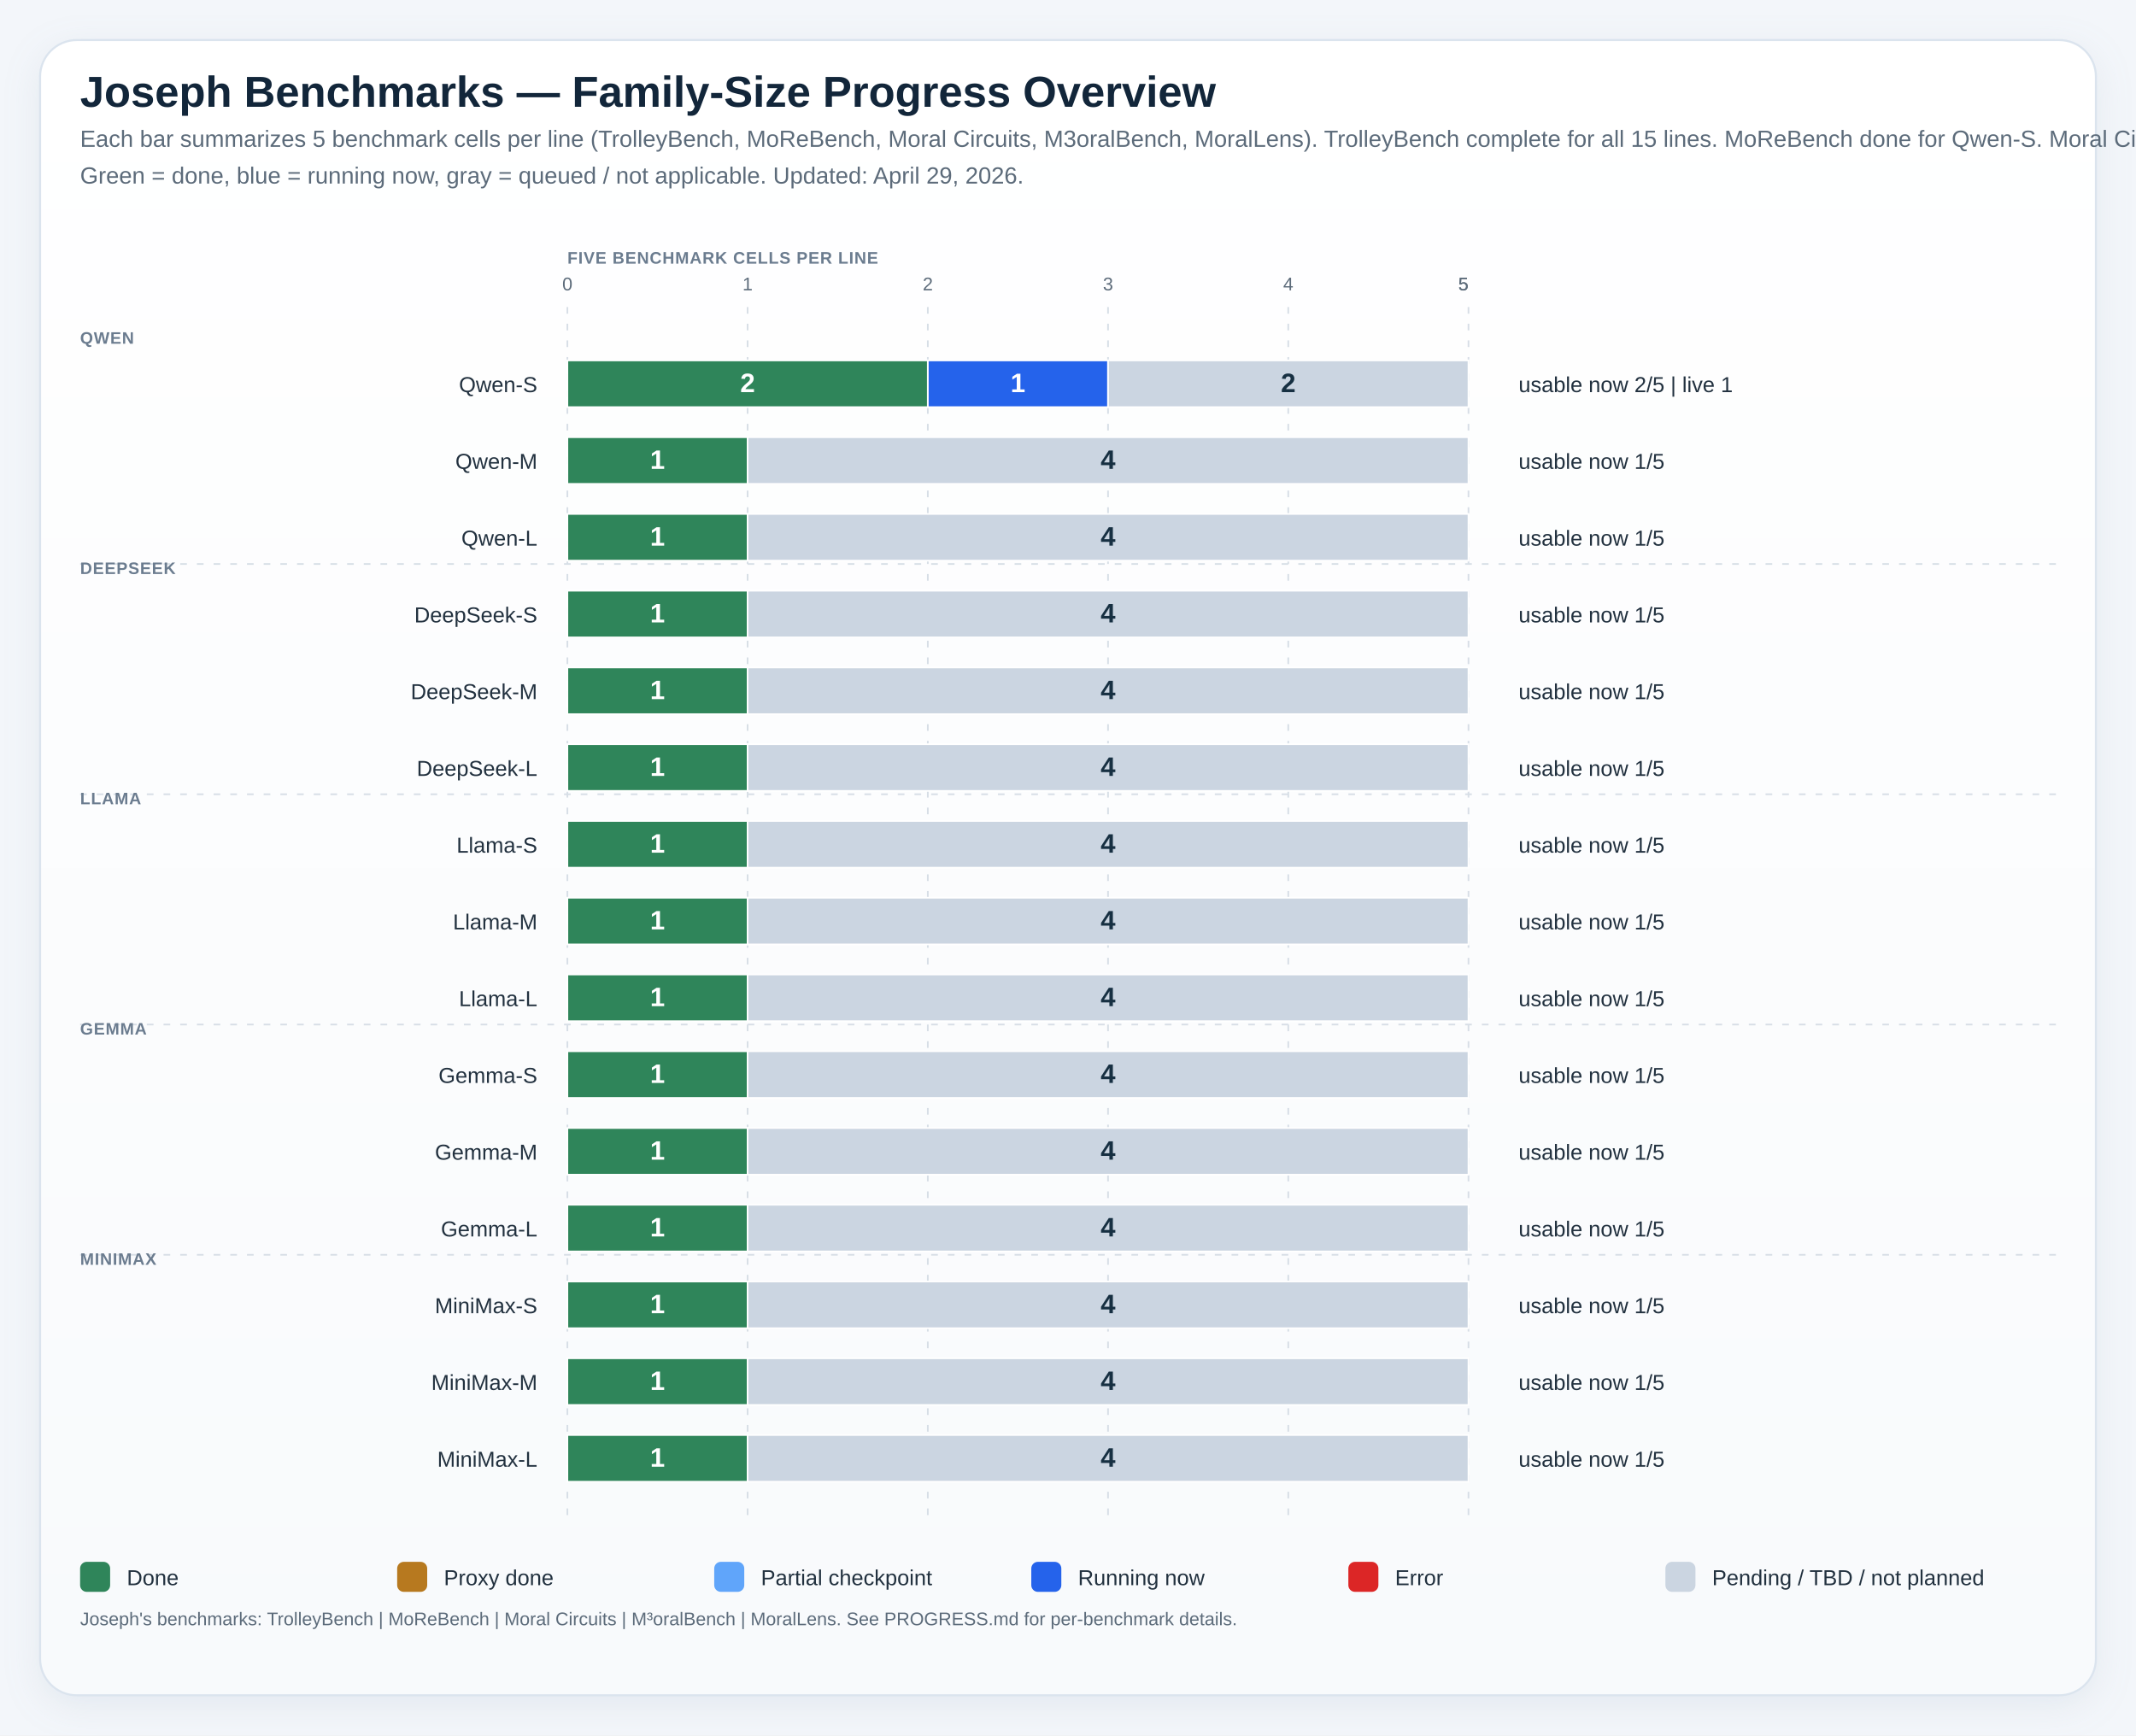
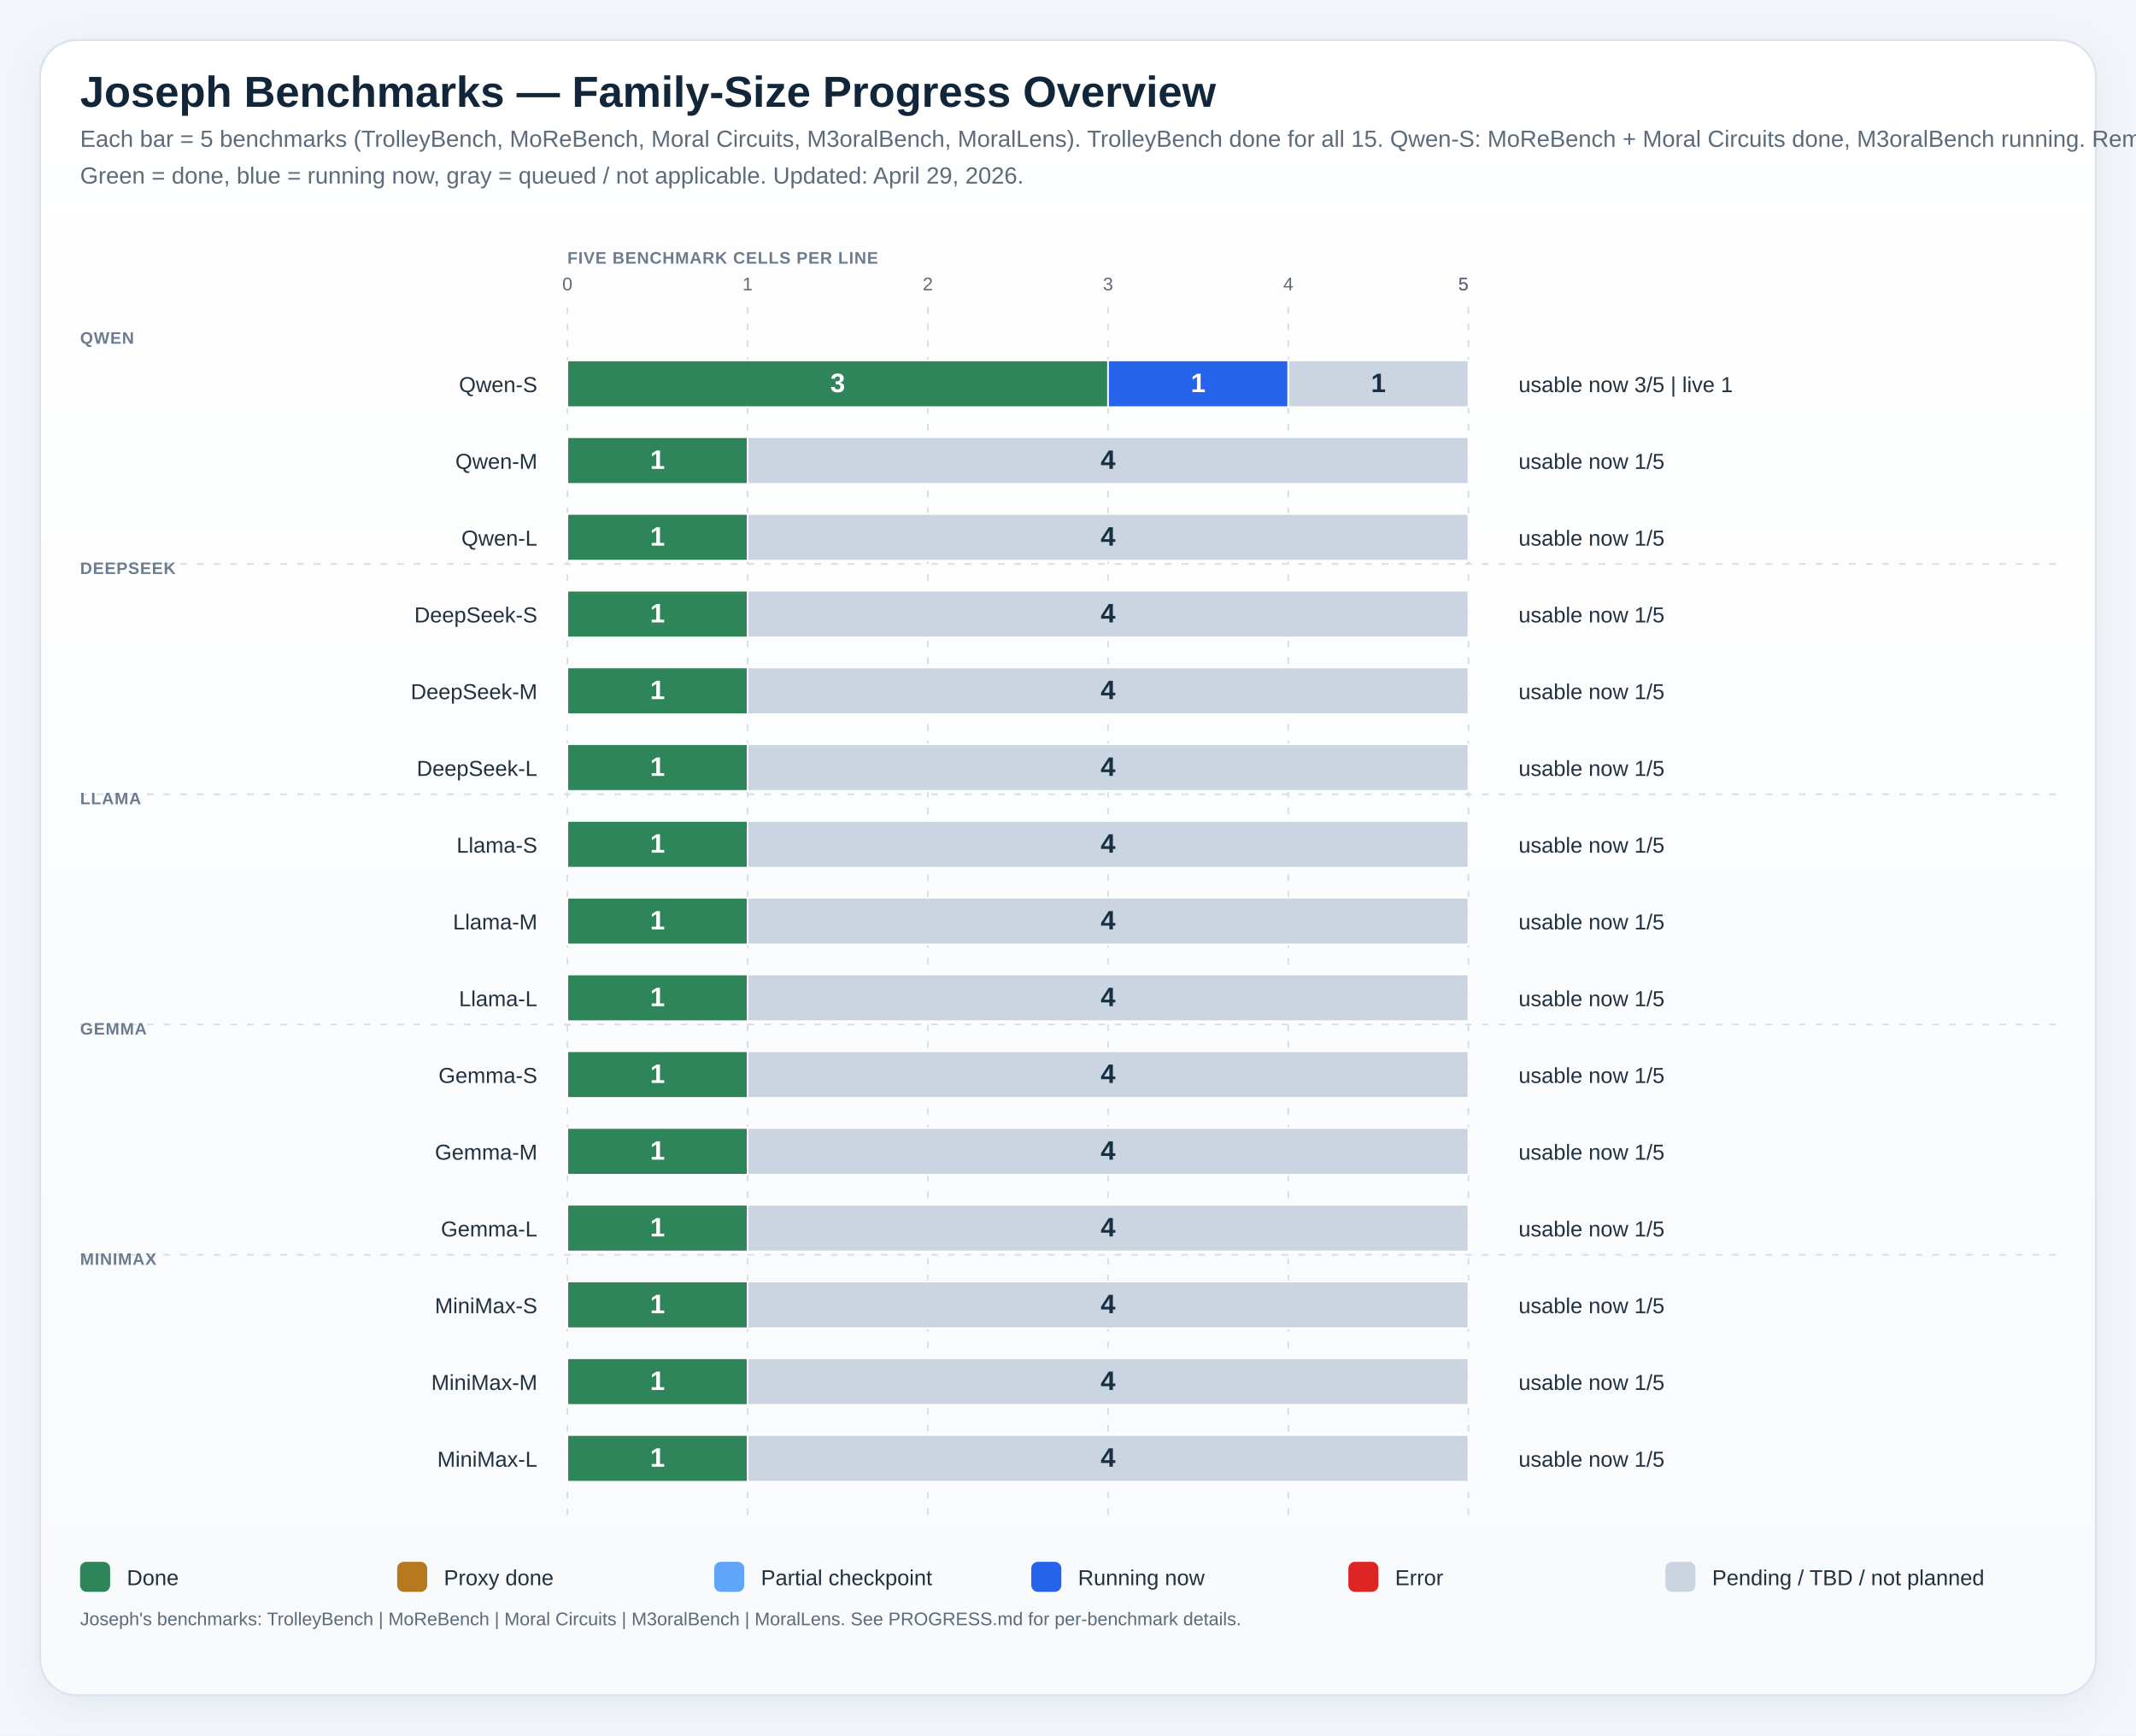
<svg xmlns="http://www.w3.org/2000/svg" width="1280" height="1040" viewBox="0 0 1280 1040" role="img">
  <defs>
    <linearGradient id="panelGradient" x1="0" x2="0" y1="0" y2="1">
      <stop offset="0%" stop-color="#ffffff" />
      <stop offset="100%" stop-color="#f8fafc" />
    </linearGradient>
    <pattern id="diagonalHatch" width="8" height="8" patternUnits="userSpaceOnUse" patternTransform="rotate(45)">
      <line x1="0" y1="0" x2="0" y2="8" stroke="#cdd6e1" stroke-width="3" />
    </pattern>
    <filter id="softShadow" x="-20%" y="-20%" width="140%" height="140%">
      <feDropShadow dx="0" dy="6" stdDeviation="10" flood-color="#9fb0c2" flood-opacity="0.18" />
    </filter>
    <style>
.canvas { fill: #f3f6fa; }
.title { font: 700 26px 'IBM Plex Sans', 'Helvetica Neue', Arial, sans-serif; fill: #12263a; }
.subtitle { font: 400 14px 'IBM Plex Sans', 'Helvetica Neue', Arial, sans-serif; fill: #5c6b7a; }
.axis { font: 600 14px 'IBM Plex Sans', 'Helvetica Neue', Arial, sans-serif; fill: #22313f; }
.label { font: 500 13px 'IBM Plex Sans', 'Helvetica Neue', Arial, sans-serif; fill: #22313f; }
.metric { font: 700 20px 'IBM Plex Sans', 'Helvetica Neue', Arial, sans-serif; fill: #12263a; }
.celltext { font: 700 16px 'IBM Plex Sans', 'Helvetica Neue', Arial, sans-serif; fill: #ffffff; }
.celltext-dark { font: 700 16px 'IBM Plex Sans', 'Helvetica Neue', Arial, sans-serif; fill: #173042; }
.cellsub { font: 500 11px 'IBM Plex Sans', 'Helvetica Neue', Arial, sans-serif; fill: rgba(255,255,255,0.88); }
.cellsub-dark { font: 600 11px 'IBM Plex Sans', 'Helvetica Neue', Arial, sans-serif; fill: #385062; }
.body { font: 500 12px 'IBM Plex Sans', 'Helvetica Neue', Arial, sans-serif; fill: #22313f; }
.small { font: 500 11px 'IBM Plex Sans', 'Helvetica Neue', Arial, sans-serif; fill: #5c6b7a; }
.tiny { font: 600 10px 'IBM Plex Sans', 'Helvetica Neue', Arial, sans-serif; fill: #6b7c8f; letter-spacing: 0.04em; }
.grid { fill: #ffffff; stroke: #d7dee6; stroke-width: 1.25; }
.panel { fill: url(#panelGradient); stroke: #dbe4ee; stroke-width: 1.25; filter: url(#softShadow); }
.subpanel { fill: #ffffff; stroke: #e2e8f0; stroke-width: 1; }
.legend-card { fill: #ffffff; stroke: #dbe4ee; stroke-width: 1; }
.guide { stroke: #d7dee6; stroke-width: 1; stroke-dasharray: 4 6; }
.baseline { stroke: #aab7c6; stroke-width: 1.1; }
.muted-cell { fill: #eef2f7; stroke: #d7dee6; stroke-width: 1; }
.muted-bar { fill: #ecf1f6; stroke: #d7dee6; stroke-width: 1; }
.outline { stroke: rgba(255,255,255,0.9); stroke-width: 1; }
</style>
  </defs>
  <rect x="0" y="0" width="1280" height="1040" class="canvas" />
  <rect x="24" y="24" width="1232" height="992" rx="22" class="panel" />
  <text x="48" y="64" class="title">Joseph Benchmarks — Family-Size Progress Overview</text>
-   <text x="48" y="88" class="subtitle">Each bar summarizes 5 benchmark cells per line (TrolleyBench, MoReBench, Moral Circuits, M3oralBench, MoralLens). TrolleyBench complete for all 15 lines. MoReBench done for Qwen-S. Moral Circuits running for Qwen-S. Remaining benchmarks queued.</text>
+   <text x="48" y="88" class="subtitle">Each bar = 5 benchmarks (TrolleyBench, MoReBench, Moral Circuits, M3oralBench, MoralLens). TrolleyBench done for all 15. Qwen-S: MoReBench + Moral Circuits done, M3oralBench running. Remaining queued.</text>
  <text x="48" y="110" class="subtitle">Green = done, blue = running now, gray = queued / not applicable. Updated: April 29, 2026.</text>
  <text x="340" y="158" class="tiny">FIVE BENCHMARK CELLS PER LINE</text>
  <line x1="340.00" y1="184" x2="340.00" y2="908" class="guide" />
  <text x="340.00" y="174" text-anchor="middle" class="small">0</text>
  <line x1="448.00" y1="184" x2="448.00" y2="908" class="guide" />
  <text x="448.00" y="174" text-anchor="middle" class="small">1</text>
  <line x1="556.00" y1="184" x2="556.00" y2="908" class="guide" />
  <text x="556.00" y="174" text-anchor="middle" class="small">2</text>
  <line x1="664.00" y1="184" x2="664.00" y2="908" class="guide" />
  <text x="664.00" y="174" text-anchor="middle" class="small">3</text>
  <line x1="772.00" y1="184" x2="772.00" y2="908" class="guide" />
  <text x="772.00" y="174" text-anchor="middle" class="small">4</text>
  <line x1="880.00" y1="184" x2="880.00" y2="908" class="guide" />
  <text x="880.00" y="174" text-anchor="end" class="small">5</text>
  <text x="880" y="174" text-anchor="end" class="small">5</text>
  <text x="48" y="206" class="tiny">QWEN</text>
  <text x="322" y="235" text-anchor="end" class="label">Qwen-S</text>
  <rect x="340" y="216" width="540" height="28" rx="10" fill="#e2e8f0" />
-   <rect x="340.00" y="216" width="216.00" height="28" fill="#2f855a" stroke="#ffffff" stroke-width="1" />
-   <text x="448.00" y="235" text-anchor="middle" class="celltext">2</text>
-   <rect x="556.00" y="216" width="108.00" height="28" fill="#2563eb" stroke="#ffffff" stroke-width="1" />
-   <text x="610.00" y="235" text-anchor="middle" class="celltext">1</text>
-   <rect x="664.00" y="216" width="216.00" height="28" fill="#cbd5e1" stroke="#ffffff" stroke-width="1" />
-   <text x="772.00" y="235" text-anchor="middle" class="celltext-dark">2</text>
-   <text x="910" y="235" class="label">usable now 2/5 | live 1</text>
+   <rect x="340.00" y="216" width="324.00" height="28" fill="#2f855a" stroke="#ffffff" stroke-width="1" />
+   <text x="502.00" y="235" text-anchor="middle" class="celltext">3</text>
+   <rect x="664.00" y="216" width="108.00" height="28" fill="#2563eb" stroke="#ffffff" stroke-width="1" />
+   <text x="718.00" y="235" text-anchor="middle" class="celltext">1</text>
+   <rect x="772.00" y="216" width="108.00" height="28" fill="#cbd5e1" stroke="#ffffff" stroke-width="1" />
+   <text x="826.00" y="235" text-anchor="middle" class="celltext-dark">1</text>
+   <text x="910" y="235" class="label">usable now 3/5 | live 1</text>
  <text x="322" y="281" text-anchor="end" class="label">Qwen-M</text>
  <rect x="340" y="262" width="540" height="28" rx="10" fill="#e2e8f0" />
  <rect x="340.00" y="262" width="108.00" height="28" fill="#2f855a" stroke="#ffffff" stroke-width="1" />
  <text x="394.00" y="281" text-anchor="middle" class="celltext">1</text>
  <rect x="448.00" y="262" width="432.00" height="28" fill="#cbd5e1" stroke="#ffffff" stroke-width="1" />
  <text x="664.00" y="281" text-anchor="middle" class="celltext-dark">4</text>
  <text x="910" y="281" class="label">usable now 1/5</text>
  <text x="322" y="327" text-anchor="end" class="label">Qwen-L</text>
  <rect x="340" y="308" width="540" height="28" rx="10" fill="#e2e8f0" />
  <rect x="340.00" y="308" width="108.00" height="28" fill="#2f855a" stroke="#ffffff" stroke-width="1" />
  <text x="394.00" y="327" text-anchor="middle" class="celltext">1</text>
  <rect x="448.00" y="308" width="432.00" height="28" fill="#cbd5e1" stroke="#ffffff" stroke-width="1" />
  <text x="664.00" y="327" text-anchor="middle" class="celltext-dark">4</text>
  <text x="910" y="327" class="label">usable now 1/5</text>
  <line x1="48" y1="338" x2="1232" y2="338" class="guide" />
  <text x="48" y="344" class="tiny">DEEPSEEK</text>
  <text x="322" y="373" text-anchor="end" class="label">DeepSeek-S</text>
  <rect x="340" y="354" width="540" height="28" rx="10" fill="#e2e8f0" />
  <rect x="340.00" y="354" width="108.00" height="28" fill="#2f855a" stroke="#ffffff" stroke-width="1" />
  <text x="394.00" y="373" text-anchor="middle" class="celltext">1</text>
  <rect x="448.00" y="354" width="432.00" height="28" fill="#cbd5e1" stroke="#ffffff" stroke-width="1" />
  <text x="664.00" y="373" text-anchor="middle" class="celltext-dark">4</text>
  <text x="910" y="373" class="label">usable now 1/5</text>
  <text x="322" y="419" text-anchor="end" class="label">DeepSeek-M</text>
  <rect x="340" y="400" width="540" height="28" rx="10" fill="#e2e8f0" />
  <rect x="340.00" y="400" width="108.00" height="28" fill="#2f855a" stroke="#ffffff" stroke-width="1" />
  <text x="394.00" y="419" text-anchor="middle" class="celltext">1</text>
  <rect x="448.00" y="400" width="432.00" height="28" fill="#cbd5e1" stroke="#ffffff" stroke-width="1" />
  <text x="664.00" y="419" text-anchor="middle" class="celltext-dark">4</text>
  <text x="910" y="419" class="label">usable now 1/5</text>
  <text x="322" y="465" text-anchor="end" class="label">DeepSeek-L</text>
  <rect x="340" y="446" width="540" height="28" rx="10" fill="#e2e8f0" />
  <rect x="340.00" y="446" width="108.00" height="28" fill="#2f855a" stroke="#ffffff" stroke-width="1" />
  <text x="394.00" y="465" text-anchor="middle" class="celltext">1</text>
  <rect x="448.00" y="446" width="432.00" height="28" fill="#cbd5e1" stroke="#ffffff" stroke-width="1" />
  <text x="664.00" y="465" text-anchor="middle" class="celltext-dark">4</text>
  <text x="910" y="465" class="label">usable now 1/5</text>
  <line x1="48" y1="476" x2="1232" y2="476" class="guide" />
  <text x="48" y="482" class="tiny">LLAMA</text>
  <text x="322" y="511" text-anchor="end" class="label">Llama-S</text>
  <rect x="340" y="492" width="540" height="28" rx="10" fill="#e2e8f0" />
  <rect x="340.00" y="492" width="108.00" height="28" fill="#2f855a" stroke="#ffffff" stroke-width="1" />
  <text x="394.00" y="511" text-anchor="middle" class="celltext">1</text>
  <rect x="448.00" y="492" width="432.00" height="28" fill="#cbd5e1" stroke="#ffffff" stroke-width="1" />
  <text x="664.00" y="511" text-anchor="middle" class="celltext-dark">4</text>
  <text x="910" y="511" class="label">usable now 1/5</text>
  <text x="322" y="557" text-anchor="end" class="label">Llama-M</text>
  <rect x="340" y="538" width="540" height="28" rx="10" fill="#e2e8f0" />
  <rect x="340.00" y="538" width="108.00" height="28" fill="#2f855a" stroke="#ffffff" stroke-width="1" />
  <text x="394.00" y="557" text-anchor="middle" class="celltext">1</text>
  <rect x="448.00" y="538" width="432.00" height="28" fill="#cbd5e1" stroke="#ffffff" stroke-width="1" />
  <text x="664.00" y="557" text-anchor="middle" class="celltext-dark">4</text>
  <text x="910" y="557" class="label">usable now 1/5</text>
  <text x="322" y="603" text-anchor="end" class="label">Llama-L</text>
  <rect x="340" y="584" width="540" height="28" rx="10" fill="#e2e8f0" />
  <rect x="340.00" y="584" width="108.00" height="28" fill="#2f855a" stroke="#ffffff" stroke-width="1" />
  <text x="394.00" y="603" text-anchor="middle" class="celltext">1</text>
  <rect x="448.00" y="584" width="432.00" height="28" fill="#cbd5e1" stroke="#ffffff" stroke-width="1" />
  <text x="664.00" y="603" text-anchor="middle" class="celltext-dark">4</text>
  <text x="910" y="603" class="label">usable now 1/5</text>
  <line x1="48" y1="614" x2="1232" y2="614" class="guide" />
  <text x="48" y="620" class="tiny">GEMMA</text>
  <text x="322" y="649" text-anchor="end" class="label">Gemma-S</text>
  <rect x="340" y="630" width="540" height="28" rx="10" fill="#e2e8f0" />
  <rect x="340.00" y="630" width="108.00" height="28" fill="#2f855a" stroke="#ffffff" stroke-width="1" />
  <text x="394.00" y="649" text-anchor="middle" class="celltext">1</text>
  <rect x="448.00" y="630" width="432.00" height="28" fill="#cbd5e1" stroke="#ffffff" stroke-width="1" />
  <text x="664.00" y="649" text-anchor="middle" class="celltext-dark">4</text>
  <text x="910" y="649" class="label">usable now 1/5</text>
  <text x="322" y="695" text-anchor="end" class="label">Gemma-M</text>
  <rect x="340" y="676" width="540" height="28" rx="10" fill="#e2e8f0" />
  <rect x="340.00" y="676" width="108.00" height="28" fill="#2f855a" stroke="#ffffff" stroke-width="1" />
  <text x="394.00" y="695" text-anchor="middle" class="celltext">1</text>
  <rect x="448.00" y="676" width="432.00" height="28" fill="#cbd5e1" stroke="#ffffff" stroke-width="1" />
  <text x="664.00" y="695" text-anchor="middle" class="celltext-dark">4</text>
  <text x="910" y="695" class="label">usable now 1/5</text>
  <text x="322" y="741" text-anchor="end" class="label">Gemma-L</text>
  <rect x="340" y="722" width="540" height="28" rx="10" fill="#e2e8f0" />
  <rect x="340.00" y="722" width="108.00" height="28" fill="#2f855a" stroke="#ffffff" stroke-width="1" />
  <text x="394.00" y="741" text-anchor="middle" class="celltext">1</text>
  <rect x="448.00" y="722" width="432.00" height="28" fill="#cbd5e1" stroke="#ffffff" stroke-width="1" />
  <text x="664.00" y="741" text-anchor="middle" class="celltext-dark">4</text>
  <text x="910" y="741" class="label">usable now 1/5</text>
  <line x1="48" y1="752" x2="1232" y2="752" class="guide" />
  <text x="48" y="758" class="tiny">MINIMAX</text>
  <text x="322" y="787" text-anchor="end" class="label">MiniMax-S</text>
  <rect x="340" y="768" width="540" height="28" rx="10" fill="#e2e8f0" />
  <rect x="340.00" y="768" width="108.00" height="28" fill="#2f855a" stroke="#ffffff" stroke-width="1" />
  <text x="394.00" y="787" text-anchor="middle" class="celltext">1</text>
  <rect x="448.00" y="768" width="432.00" height="28" fill="#cbd5e1" stroke="#ffffff" stroke-width="1" />
  <text x="664.00" y="787" text-anchor="middle" class="celltext-dark">4</text>
  <text x="910" y="787" class="label">usable now 1/5</text>
  <text x="322" y="833" text-anchor="end" class="label">MiniMax-M</text>
  <rect x="340" y="814" width="540" height="28" rx="10" fill="#e2e8f0" />
  <rect x="340.00" y="814" width="108.00" height="28" fill="#2f855a" stroke="#ffffff" stroke-width="1" />
  <text x="394.00" y="833" text-anchor="middle" class="celltext">1</text>
  <rect x="448.00" y="814" width="432.00" height="28" fill="#cbd5e1" stroke="#ffffff" stroke-width="1" />
  <text x="664.00" y="833" text-anchor="middle" class="celltext-dark">4</text>
  <text x="910" y="833" class="label">usable now 1/5</text>
  <text x="322" y="879" text-anchor="end" class="label">MiniMax-L</text>
  <rect x="340" y="860" width="540" height="28" rx="10" fill="#e2e8f0" />
  <rect x="340.00" y="860" width="108.00" height="28" fill="#2f855a" stroke="#ffffff" stroke-width="1" />
  <text x="394.00" y="879" text-anchor="middle" class="celltext">1</text>
  <rect x="448.00" y="860" width="432.00" height="28" fill="#cbd5e1" stroke="#ffffff" stroke-width="1" />
  <text x="664.00" y="879" text-anchor="middle" class="celltext-dark">4</text>
  <text x="910" y="879" class="label">usable now 1/5</text>
  <rect x="48" y="936" width="18" height="18" rx="4" fill="#2f855a" />
  <text x="76" y="950" class="label">Done</text>
  <rect x="238" y="936" width="18" height="18" rx="4" fill="#b7791f" />
  <text x="266" y="950" class="label">Proxy done</text>
  <rect x="428" y="936" width="18" height="18" rx="4" fill="#60a5fa" />
  <text x="456" y="950" class="label">Partial checkpoint</text>
  <rect x="618" y="936" width="18" height="18" rx="4" fill="#2563eb" />
  <text x="646" y="950" class="label">Running now</text>
  <rect x="808" y="936" width="18" height="18" rx="4" fill="#dc2626" />
  <text x="836" y="950" class="label">Error</text>
  <rect x="998" y="936" width="18" height="18" rx="4" fill="#cbd5e1" />
  <text x="1026" y="950" class="label">Pending / TBD / not planned</text>
-   <text x="48" y="974" class="small">Joseph's benchmarks: TrolleyBench | MoReBench | Moral Circuits | M³oralBench | MoralLens. See PROGRESS.md for per-benchmark details.</text>
+   <text x="48" y="974" class="small">Joseph's benchmarks: TrolleyBench | MoReBench | Moral Circuits | M3oralBench | MoralLens. See PROGRESS.md for per-benchmark details.</text>
</svg>
